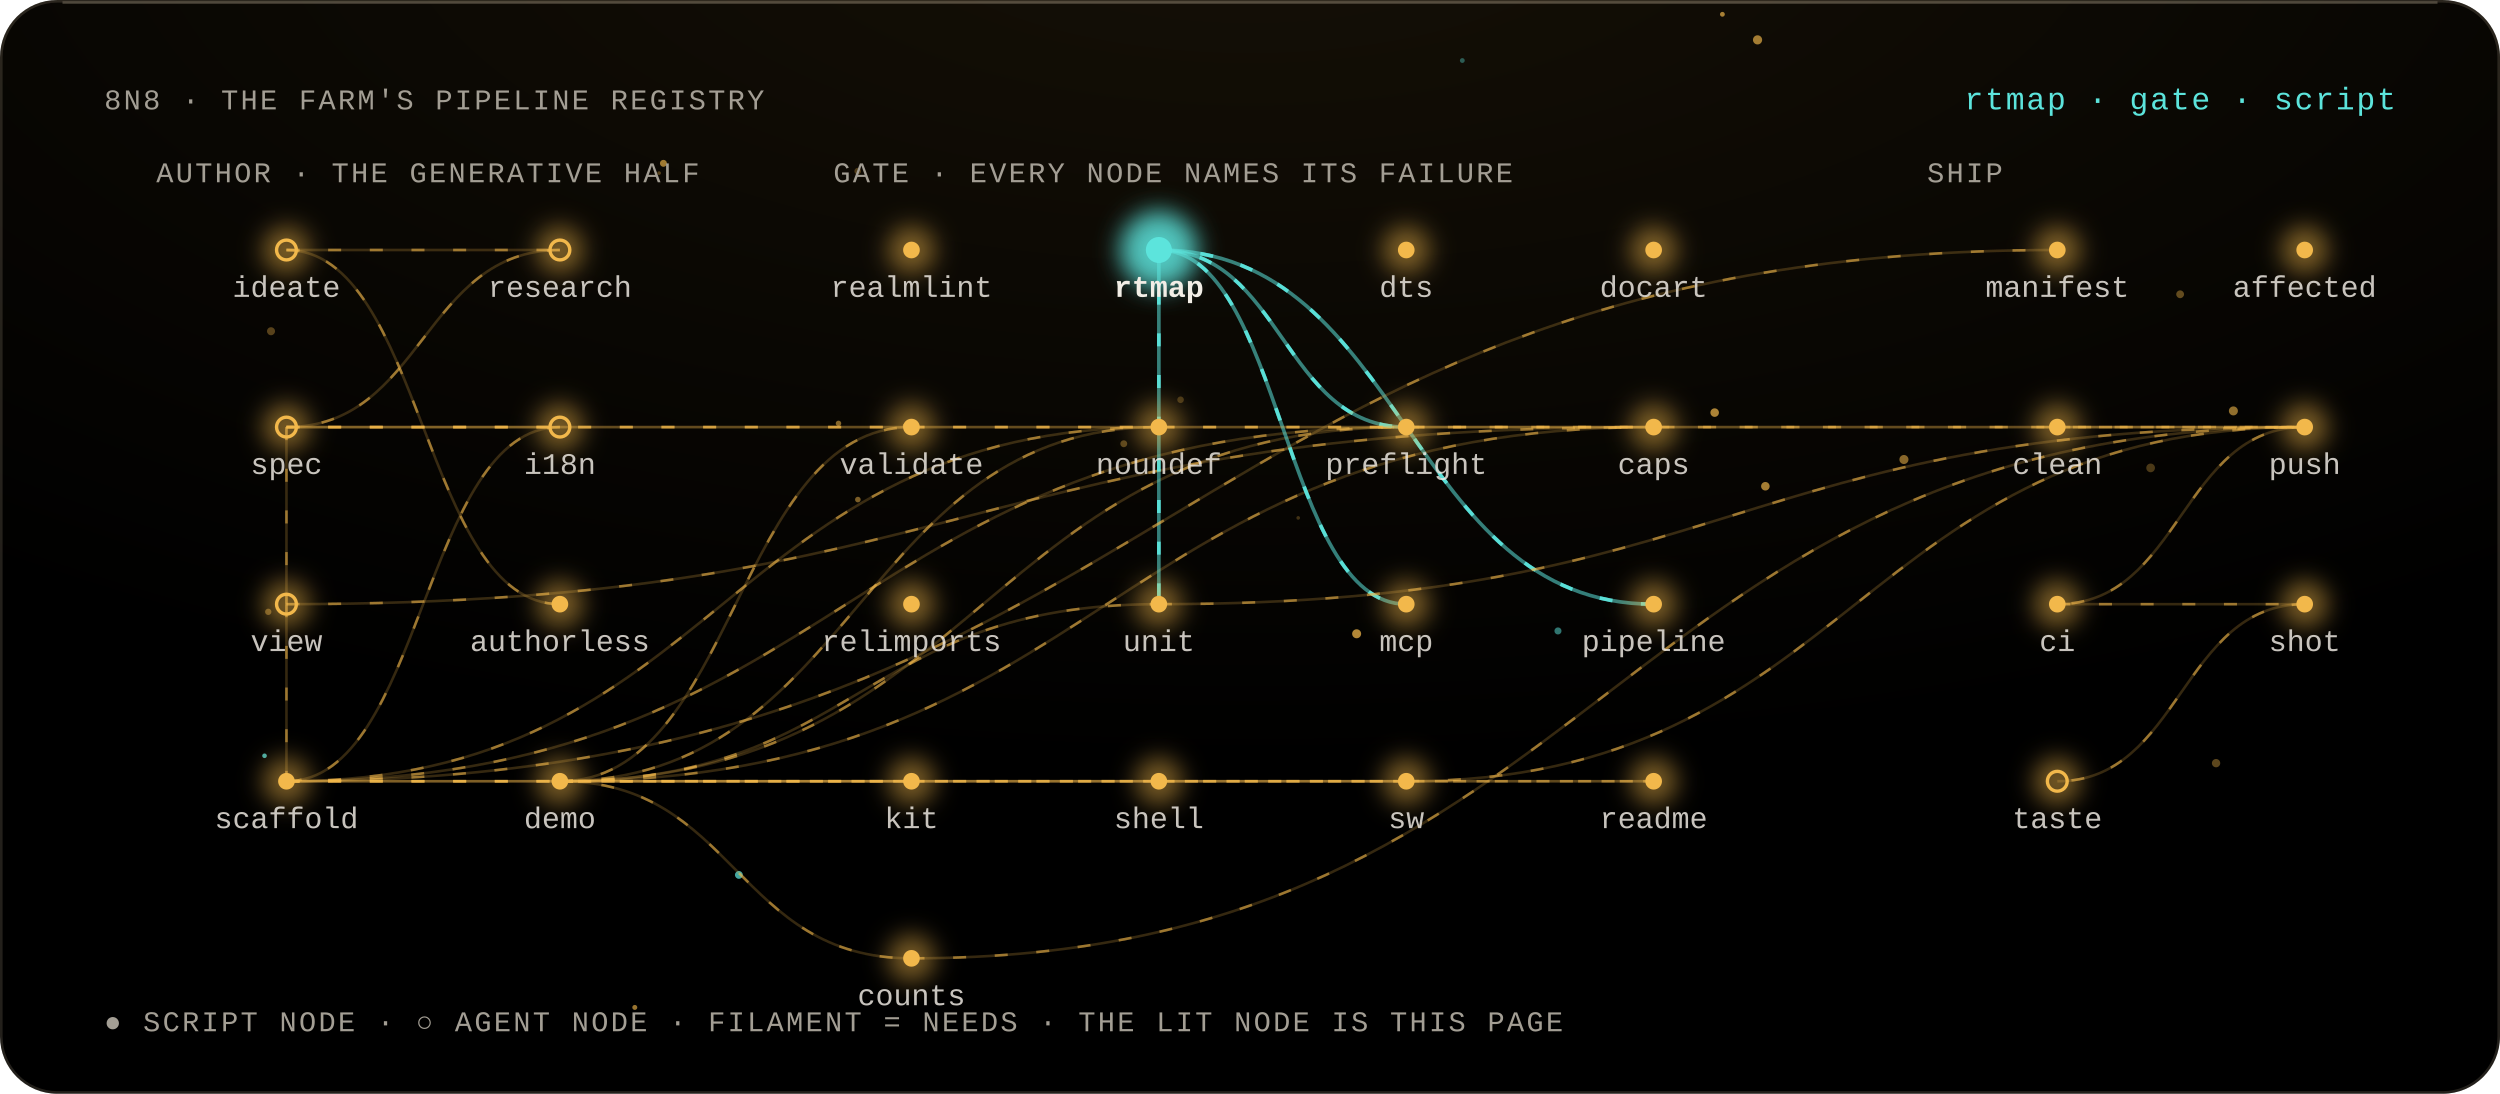
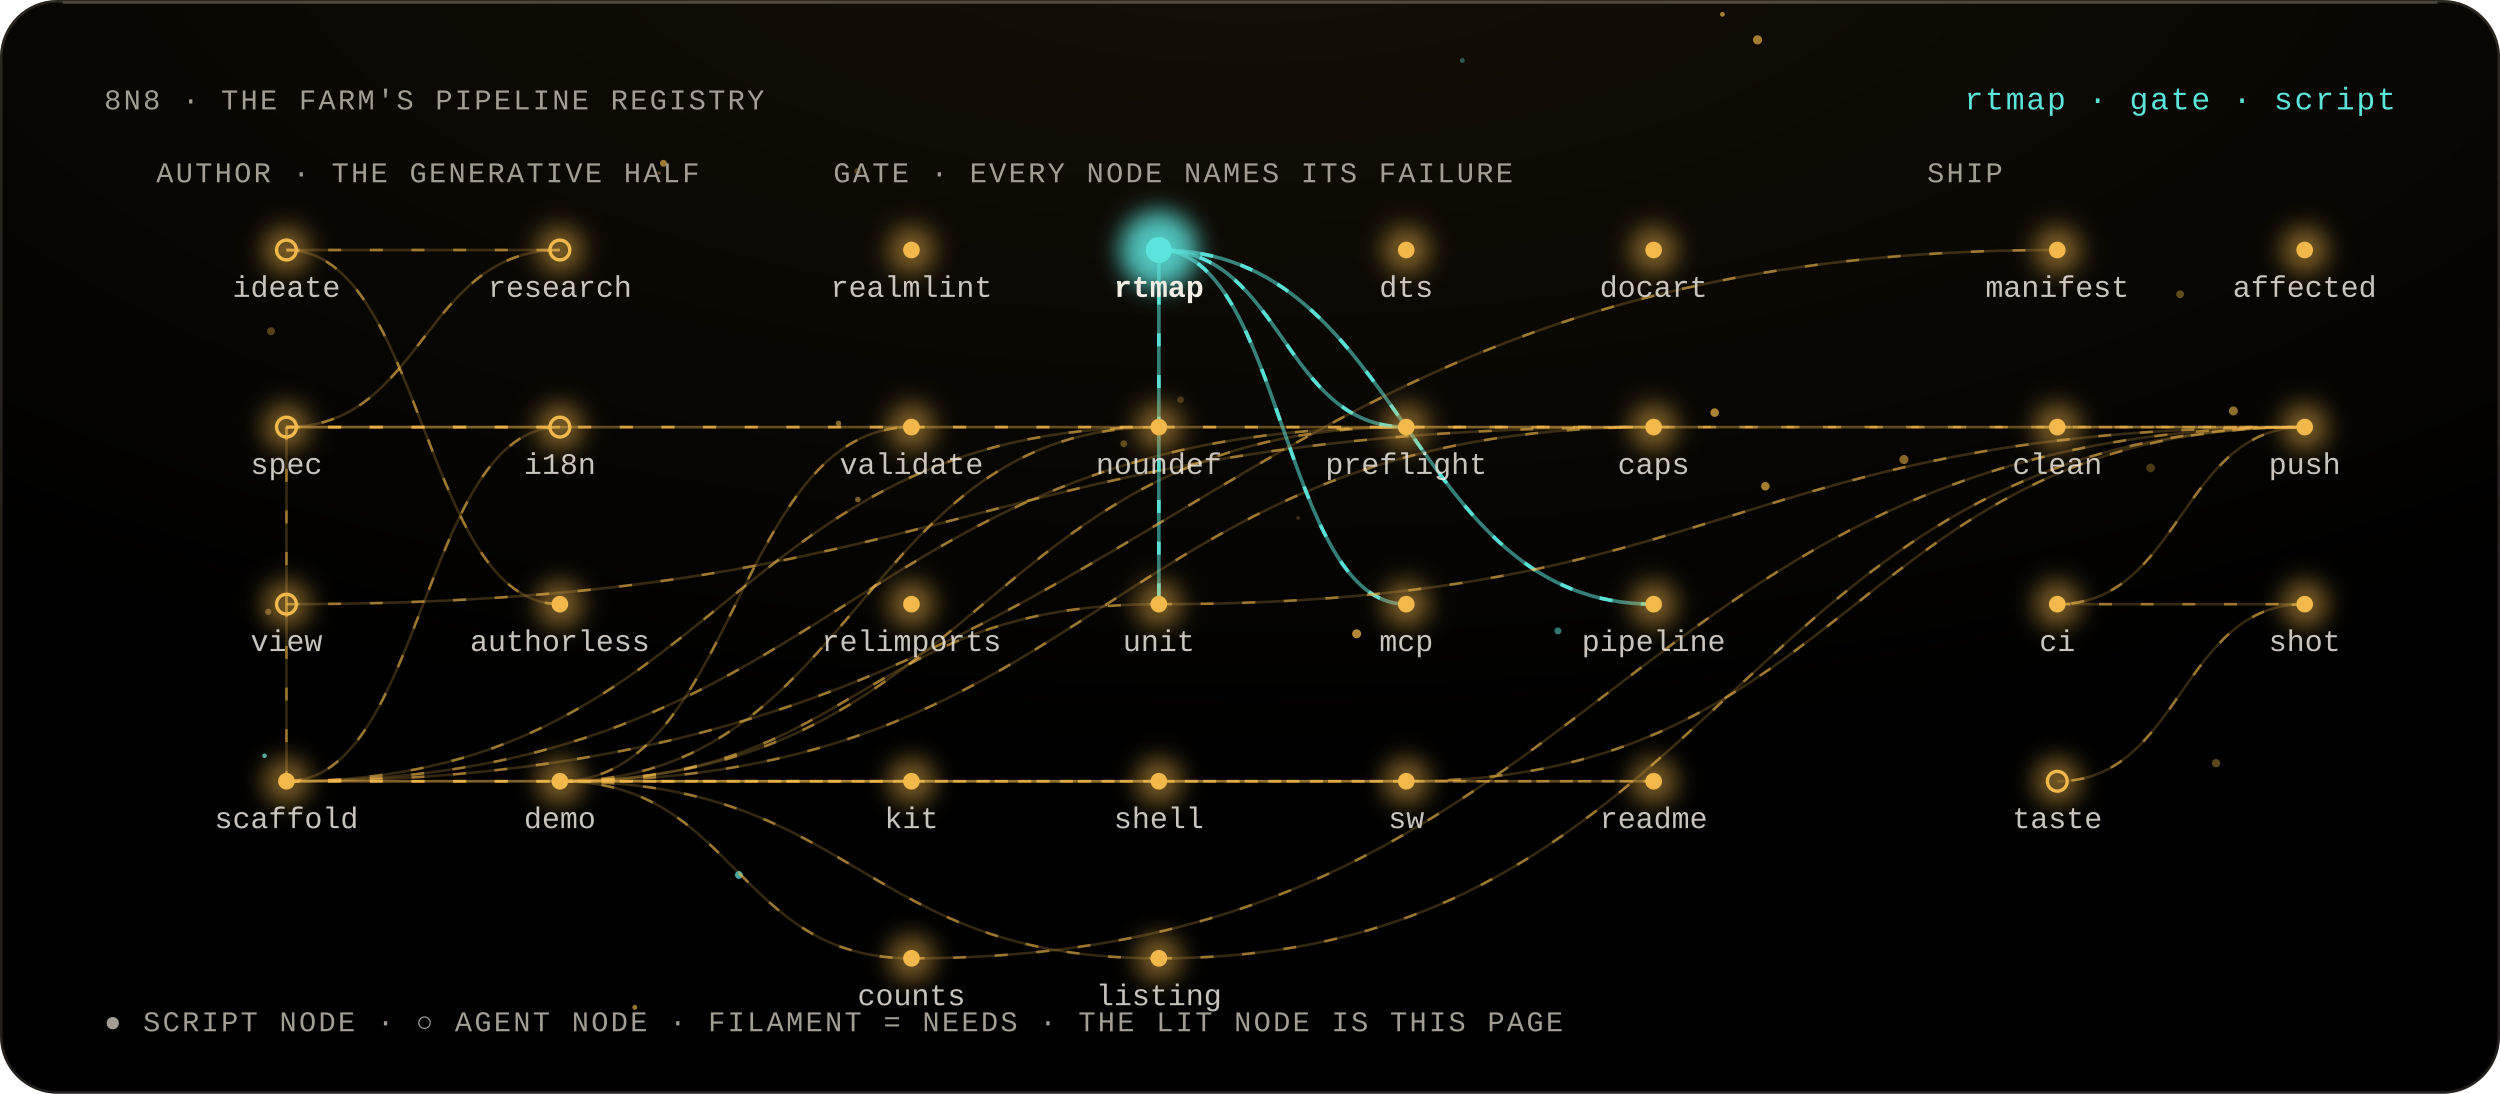
<svg xmlns="http://www.w3.org/2000/svg" viewBox="0 0 960 420" width="960" height="420" role="img" aria-labelledby="t">
  <style>
  text { font-family: 'Geist Mono', ui-monospace, 'Liberation Mono', Menlo, monospace; fill: #F2EEE6; }
  .m { fill: #A39E94; font-size: 11px; letter-spacing: .08em; }
  .l { font-size: 11.5px; }
  .h { font-size: 12px; fill: #5CE4DC; letter-spacing: .06em; }
  .flow { stroke-dasharray: 5 11; animation: flow 3s linear infinite; }
  @keyframes flow { to { stroke-dashoffset: -32; } }
  .breathe { animation: breathe 4.2s ease-in-out infinite; }
  @keyframes breathe { 50% { opacity: .38; } }
  .beat { animation: beat 2.6s ease-in-out infinite; transform-box: fill-box; transform-origin: center; }
  @keyframes beat { 50% { opacity: .55; transform: scale(1.35); } }
  .spin { transform-box: fill-box; transform-origin: center; animation: spin 48s linear infinite; }
  .spin-r { transform-box: fill-box; transform-origin: center; animation: spin 64s linear infinite reverse; }
  @keyframes spin { to { transform: rotate(360deg); } }
  @media (prefers-reduced-motion: reduce) { * { animation: none !important; } }
</style>
  <defs>
    <filter id="bloom" x="-80%" y="-80%" width="260%" height="260%">
      <feGaussianBlur stdDeviation="4.5" />
    </filter>
    <filter id="soft" x="-30%" y="-30%" width="160%" height="160%">
      <feGaussianBlur stdDeviation="1.4" />
    </filter>
    <radialGradient id="key" cx="50%" cy="-10%" r="80%">
      <stop offset="0" stop-color="#F2B84B" stop-opacity=".09" />
      <stop offset="1" stop-color="#F2B84B" stop-opacity="0" />
    </radialGradient>
    <linearGradient id="pair" x1="0" x2="1">
      <stop offset="0" stop-color="#F2B84B" />
      <stop offset="1" stop-color="#5CE4DC" />
    </linearGradient>
  </defs>
  <rect width="960" height="420" rx="22" fill="#000" />
  <rect width="960" height="420" rx="22" fill="url(#key)" />
  <rect x=".5" y=".5" width="959" height="419" rx="21.5" fill="none" stroke="rgba(255,232,196,.14)" />
  <path d="M 24 1 H 936" stroke="rgba(255,238,208,.22)" stroke-width="1" />
  <g>
    <circle cx="453.34" cy="153.51" r="1.27" fill="#F2B84B" opacity="0.26" class="breathe" style="animation-delay:-3.66s" />
    <circle cx="254.75" cy="62.72" r="1.34" fill="#F2B84B" opacity="0.64" class="breathe" style="animation-delay:-2.57s" />
    <circle cx="347.66" cy="163.51" r="0.99" fill="#F2B84B" opacity="0.63" class="breathe" style="animation-delay:-3.4s" />
    <circle cx="674.9" cy="15.31" r="1.76" fill="#F2B84B" opacity="0.66" class="breathe" style="animation-delay:-1.37s" />
    <circle cx="561.53" cy="23.24" r="0.93" fill="#5CE4DC" opacity="0.37" class="breathe" style="animation-delay:-0.08s" />
    <circle cx="103.01" cy="234.94" r="1.22" fill="#F2B84B" opacity="0.42" class="breathe" style="animation-delay:-0.23s" />
    <circle cx="825.84" cy="179.68" r="1.67" fill="#F2B84B" opacity="0.3" class="breathe" style="animation-delay:-2.74s" />
    <circle cx="658.43" cy="158.44" r="1.64" fill="#F2B84B" opacity="0.7" class="breathe" style="animation-delay:-3.1s" />
    <circle cx="104.07" cy="127.19" r="1.54" fill="#F2B84B" opacity="0.34" class="breathe" style="animation-delay:-0.93s" />
    <circle cx="661.4" cy="5.49" r="0.93" fill="#F2B84B" opacity="0.67" class="breathe" style="animation-delay:-0.86s" />
    <circle cx="253.1" cy="66.47" r="0.7" fill="#F2B84B" opacity="0.33" class="breathe" style="animation-delay:-0.71s" />
    <circle cx="677.9" cy="186.72" r="1.64" fill="#F2B84B" opacity="0.67" class="breathe" style="animation-delay:-0.71s" />
    <circle cx="498.51" cy="198.87" r="0.7" fill="#F2B84B" opacity="0.25" class="breathe" style="animation-delay:-3.35s" />
    <circle cx="329.42" cy="191.84" r="1.08" fill="#F2B84B" opacity="0.5" class="breathe" style="animation-delay:-4.08s" />
    <circle cx="431.53" cy="170.4" r="1.33" fill="#F2B84B" opacity="0.36" class="breathe" style="animation-delay:-3.22s" />
    <circle cx="598.26" cy="242.28" r="1.36" fill="#5CE4DC" opacity="0.51" class="breathe" style="animation-delay:-1.38s" />
    <circle cx="837.17" cy="113" r="1.5" fill="#F2B84B" opacity="0.39" class="breathe" style="animation-delay:-2.02s" />
    <circle cx="857.62" cy="157.79" r="1.73" fill="#F2B84B" opacity="0.59" class="breathe" style="animation-delay:-1.75s" />
    <circle cx="101.58" cy="290.22" r="0.89" fill="#5CE4DC" opacity="0.75" class="breathe" style="animation-delay:-1.71s" />
    <circle cx="520.95" cy="243.37" r="1.73" fill="#F2B84B" opacity="0.73" class="breathe" style="animation-delay:-2.9s" />
    <circle cx="283.73" cy="335.96" r="1.51" fill="#5CE4DC" opacity="0.73" class="breathe" style="animation-delay:-2.93s" />
    <circle cx="850.97" cy="293.05" r="1.6" fill="#F2B84B" opacity="0.38" class="breathe" style="animation-delay:-1.79s" />
    <circle cx="321.98" cy="162.58" r="1.06" fill="#F2B84B" opacity="0.54" class="breathe" style="animation-delay:-1.29s" />
    <circle cx="243.76" cy="386.85" r="0.96" fill="#F2B84B" opacity="0.63" class="breathe" style="animation-delay:-3.89s" />
    <circle cx="731.11" cy="176.45" r="1.74" fill="#F2B84B" opacity="0.55" class="breathe" style="animation-delay:-3.41s" />
    <circle cx="329.36" cy="65.73" r="1.27" fill="#F2B84B" opacity="0.29" class="breathe" style="animation-delay:-0.81s" />
  </g>
  <text x="40" y="42" class="m" text-anchor="start">8N8 · THE FARM'S PIPELINE REGISTRY</text>
  <text x="920" y="42" class="h" text-anchor="end">rtmap · gate · script</text>
  <text x="60" y="70" class="m" text-anchor="start">AUTHOR · THE GENERATIVE HALF</text>
  <text x="320" y="70" class="m" text-anchor="start">GATE · EVERY NODE NAMES ITS FAILURE</text>
  <text x="740" y="70" class="m" text-anchor="start">SHIP</text>
  <path d="M 110 96 C 162.5 96, 162.5 96, 215 96" fill="none" stroke="#F2B84B" stroke-opacity="0.22" stroke-width="1" />
  <path d="M 110 96 C 162.5 96, 162.5 96, 215 96" fill="none" stroke="#F2B84B" stroke-opacity="0.55" stroke-width="1" class="flow" />
  <path d="M 215 96 C 162.5 96, 162.5 164, 110 164" fill="none" stroke="#F2B84B" stroke-opacity="0.22" stroke-width="1" />
  <path d="M 215 96 C 162.5 96, 162.5 164, 110 164" fill="none" stroke="#F2B84B" stroke-opacity="0.55" stroke-width="1" class="flow" />
  <path d="M 110 164 C 162.5 164, 162.5 164, 215 164" fill="none" stroke="#F2B84B" stroke-opacity="0.22" stroke-width="1" />
  <path d="M 110 164 C 162.5 164, 162.5 164, 215 164" fill="none" stroke="#F2B84B" stroke-opacity="0.55" stroke-width="1" class="flow" />
  <path d="M 110 164 C 110 164, 110 232, 110 232" fill="none" stroke="#F2B84B" stroke-opacity="0.22" stroke-width="1" />
  <path d="M 110 164 C 110 164, 110 232, 110 232" fill="none" stroke="#F2B84B" stroke-opacity="0.55" stroke-width="1" class="flow" />
  <path d="M 110 96 C 162.5 96, 162.5 232, 215 232" fill="none" stroke="#F2B84B" stroke-opacity="0.22" stroke-width="1" />
  <path d="M 110 96 C 162.5 96, 162.5 232, 215 232" fill="none" stroke="#F2B84B" stroke-opacity="0.55" stroke-width="1" class="flow" />
  <path d="M 110 232 C 110 232, 110 300, 110 300" fill="none" stroke="#F2B84B" stroke-opacity="0.22" stroke-width="1" />
  <path d="M 110 232 C 110 232, 110 300, 110 300" fill="none" stroke="#F2B84B" stroke-opacity="0.55" stroke-width="1" class="flow" />
  <path d="M 215 164 C 162.5 164, 162.5 300, 110 300" fill="none" stroke="#F2B84B" stroke-opacity="0.22" stroke-width="1" />
  <path d="M 215 164 C 162.5 164, 162.5 300, 110 300" fill="none" stroke="#F2B84B" stroke-opacity="0.55" stroke-width="1" class="flow" />
  <path d="M 110 164 C 230 164, 230 164, 350 164" fill="none" stroke="#F2B84B" stroke-opacity="0.22" stroke-width="1" />
  <path d="M 110 164 C 230 164, 230 164, 350 164" fill="none" stroke="#F2B84B" stroke-opacity="0.55" stroke-width="1" class="flow" />
  <path d="M 215 300 C 282.5 300, 282.5 164, 350 164" fill="none" stroke="#F2B84B" stroke-opacity="0.22" stroke-width="1" />
  <path d="M 215 300 C 282.5 300, 282.5 164, 350 164" fill="none" stroke="#F2B84B" stroke-opacity="0.55" stroke-width="1" class="flow" />
  <path d="M 110 300 C 277.5 300, 277.5 164, 445 164" fill="none" stroke="#F2B84B" stroke-opacity="0.22" stroke-width="1" />
  <path d="M 110 300 C 277.5 300, 277.5 164, 445 164" fill="none" stroke="#F2B84B" stroke-opacity="0.55" stroke-width="1" class="flow" />
  <path d="M 215 300 C 330 300, 330 164, 445 164" fill="none" stroke="#F2B84B" stroke-opacity="0.22" stroke-width="1" />
  <path d="M 215 300 C 330 300, 330 164, 445 164" fill="none" stroke="#F2B84B" stroke-opacity="0.55" stroke-width="1" class="flow" />
  <path d="M 110 300 C 325 300, 325 164, 540 164" fill="none" stroke="#F2B84B" stroke-opacity="0.22" stroke-width="1" />
  <path d="M 110 300 C 325 300, 325 164, 540 164" fill="none" stroke="#F2B84B" stroke-opacity="0.55" stroke-width="1" class="flow" />
  <path d="M 215 300 C 377.5 300, 377.5 164, 540 164" fill="none" stroke="#F2B84B" stroke-opacity="0.22" stroke-width="1" />
  <path d="M 215 300 C 377.5 300, 377.5 164, 540 164" fill="none" stroke="#F2B84B" stroke-opacity="0.55" stroke-width="1" class="flow" />
  <path d="M 445 96 C 492.5 96, 492.5 164, 540 164" fill="none" stroke="#5CE4DC" stroke-opacity="0.55" stroke-width="1.4" />
  <path d="M 445 96 C 492.5 96, 492.5 164, 540 164" fill="none" stroke="#5CE4DC" stroke-opacity="0.95" stroke-width="1.4" class="flow" />
  <path d="M 110 164 C 372.5 164, 372.5 164, 635 164" fill="none" stroke="#F2B84B" stroke-opacity="0.22" stroke-width="1" />
  <path d="M 110 164 C 372.5 164, 372.5 164, 635 164" fill="none" stroke="#F2B84B" stroke-opacity="0.55" stroke-width="1" class="flow" />
  <path d="M 110 232 C 372.5 232, 372.5 164, 635 164" fill="none" stroke="#F2B84B" stroke-opacity="0.22" stroke-width="1" />
  <path d="M 110 232 C 372.5 232, 372.5 164, 635 164" fill="none" stroke="#F2B84B" stroke-opacity="0.55" stroke-width="1" class="flow" />
  <path d="M 215 300 C 425 300, 425 164, 635 164" fill="none" stroke="#F2B84B" stroke-opacity="0.22" stroke-width="1" />
  <path d="M 215 300 C 425 300, 425 164, 635 164" fill="none" stroke="#F2B84B" stroke-opacity="0.55" stroke-width="1" class="flow" />
  <path d="M 215 300 C 330 300, 330 232, 445 232" fill="none" stroke="#F2B84B" stroke-opacity="0.22" stroke-width="1" />
  <path d="M 215 300 C 330 300, 330 232, 445 232" fill="none" stroke="#F2B84B" stroke-opacity="0.55" stroke-width="1" class="flow" />
  <path d="M 445 96 C 445 96, 445 232, 445 232" fill="none" stroke="#5CE4DC" stroke-opacity="0.55" stroke-width="1.4" />
  <path d="M 445 96 C 445 96, 445 232, 445 232" fill="none" stroke="#5CE4DC" stroke-opacity="0.95" stroke-width="1.4" class="flow" />
  <path d="M 445 96 C 492.5 96, 492.5 232, 540 232" fill="none" stroke="#5CE4DC" stroke-opacity="0.55" stroke-width="1.4" />
  <path d="M 445 96 C 492.5 96, 492.5 232, 540 232" fill="none" stroke="#5CE4DC" stroke-opacity="0.95" stroke-width="1.4" class="flow" />
  <path d="M 445 96 C 540 96, 540 232, 635 232" fill="none" stroke="#5CE4DC" stroke-opacity="0.55" stroke-width="1.4" />
  <path d="M 445 96 C 540 96, 540 232, 635 232" fill="none" stroke="#5CE4DC" stroke-opacity="0.95" stroke-width="1.4" class="flow" />
  <path d="M 110 300 C 230 300, 230 300, 350 300" fill="none" stroke="#F2B84B" stroke-opacity="0.22" stroke-width="1" />
  <path d="M 110 300 C 230 300, 230 300, 350 300" fill="none" stroke="#F2B84B" stroke-opacity="0.55" stroke-width="1" class="flow" />
  <path d="M 110 300 C 325 300, 325 300, 540 300" fill="none" stroke="#F2B84B" stroke-opacity="0.22" stroke-width="1" />
  <path d="M 110 300 C 325 300, 325 300, 540 300" fill="none" stroke="#F2B84B" stroke-opacity="0.55" stroke-width="1" class="flow" />
  <path d="M 215 300 C 377.5 300, 377.5 300, 540 300" fill="none" stroke="#F2B84B" stroke-opacity="0.22" stroke-width="1" />
  <path d="M 215 300 C 377.5 300, 377.5 300, 540 300" fill="none" stroke="#F2B84B" stroke-opacity="0.55" stroke-width="1" class="flow" />
  <path d="M 110 300 C 372.5 300, 372.5 300, 635 300" fill="none" stroke="#F2B84B" stroke-opacity="0.22" stroke-width="1" />
  <path d="M 110 300 C 372.5 300, 372.5 300, 635 300" fill="none" stroke="#F2B84B" stroke-opacity="0.55" stroke-width="1" class="flow" />
  <path d="M 215 300 C 425 300, 425 300, 635 300" fill="none" stroke="#F2B84B" stroke-opacity="0.22" stroke-width="1" />
  <path d="M 215 300 C 425 300, 425 300, 635 300" fill="none" stroke="#F2B84B" stroke-opacity="0.55" stroke-width="1" class="flow" />
  <path d="M 215 300 C 282.5 300, 282.5 368, 350 368" fill="none" stroke="#F2B84B" stroke-opacity="0.22" stroke-width="1" />
  <path d="M 215 300 C 282.5 300, 282.5 368, 350 368" fill="none" stroke="#F2B84B" stroke-opacity="0.55" stroke-width="1" class="flow" />
+   <path d="M 215 300 C 330 300, 330 368, 445 368" fill="none" stroke="#F2B84B" stroke-opacity="0.22" stroke-width="1" />
+   <path d="M 215 300 C 330 300, 330 368, 445 368" fill="none" stroke="#F2B84B" stroke-opacity="0.55" stroke-width="1" class="flow" />
  <path d="M 110 300 C 450 300, 450 96, 790 96" fill="none" stroke="#F2B84B" stroke-opacity="0.22" stroke-width="1" />
  <path d="M 110 300 C 450 300, 450 96, 790 96" fill="none" stroke="#F2B84B" stroke-opacity="0.55" stroke-width="1" class="flow" />
  <path d="M 350 164 C 617.5 164, 617.5 164, 885 164" fill="none" stroke="#F2B84B" stroke-opacity="0.22" stroke-width="1" />
  <path d="M 350 164 C 617.5 164, 617.5 164, 885 164" fill="none" stroke="#F2B84B" stroke-opacity="0.55" stroke-width="1" class="flow" />
  <path d="M 540 164 C 712.5 164, 712.5 164, 885 164" fill="none" stroke="#F2B84B" stroke-opacity="0.22" stroke-width="1" />
  <path d="M 540 164 C 712.5 164, 712.5 164, 885 164" fill="none" stroke="#F2B84B" stroke-opacity="0.55" stroke-width="1" class="flow" />
  <path d="M 445 232 C 665 232, 665 164, 885 164" fill="none" stroke="#F2B84B" stroke-opacity="0.22" stroke-width="1" />
  <path d="M 445 232 C 665 232, 665 164, 885 164" fill="none" stroke="#F2B84B" stroke-opacity="0.55" stroke-width="1" class="flow" />
  <path d="M 540 300 C 712.5 300, 712.5 164, 885 164" fill="none" stroke="#F2B84B" stroke-opacity="0.22" stroke-width="1" />
  <path d="M 540 300 C 712.5 300, 712.5 164, 885 164" fill="none" stroke="#F2B84B" stroke-opacity="0.55" stroke-width="1" class="flow" />
  <path d="M 350 368 C 617.5 368, 617.5 164, 885 164" fill="none" stroke="#F2B84B" stroke-opacity="0.22" stroke-width="1" />
  <path d="M 350 368 C 617.5 368, 617.5 164, 885 164" fill="none" stroke="#F2B84B" stroke-opacity="0.55" stroke-width="1" class="flow" />
+   <path d="M 445 368 C 665 368, 665 164, 885 164" fill="none" stroke="#F2B84B" stroke-opacity="0.22" stroke-width="1" />
+   <path d="M 445 368 C 665 368, 665 164, 885 164" fill="none" stroke="#F2B84B" stroke-opacity="0.55" stroke-width="1" class="flow" />
  <path d="M 790 164 C 837.5 164, 837.5 164, 885 164" fill="none" stroke="#F2B84B" stroke-opacity="0.22" stroke-width="1" />
  <path d="M 790 164 C 837.5 164, 837.5 164, 885 164" fill="none" stroke="#F2B84B" stroke-opacity="0.55" stroke-width="1" class="flow" />
  <path d="M 885 164 C 837.5 164, 837.5 232, 790 232" fill="none" stroke="#F2B84B" stroke-opacity="0.22" stroke-width="1" />
  <path d="M 885 164 C 837.5 164, 837.5 232, 790 232" fill="none" stroke="#F2B84B" stroke-opacity="0.55" stroke-width="1" class="flow" />
  <path d="M 790 232 C 837.5 232, 837.5 232, 885 232" fill="none" stroke="#F2B84B" stroke-opacity="0.22" stroke-width="1" />
  <path d="M 790 232 C 837.5 232, 837.5 232, 885 232" fill="none" stroke="#F2B84B" stroke-opacity="0.55" stroke-width="1" class="flow" />
  <path d="M 885 232 C 837.5 232, 837.5 300, 790 300" fill="none" stroke="#F2B84B" stroke-opacity="0.22" stroke-width="1" />
  <path d="M 885 232 C 837.5 232, 837.5 300, 790 300" fill="none" stroke="#F2B84B" stroke-opacity="0.55" stroke-width="1" class="flow" />
  <g>
    <circle cx="110" cy="96" r="9" fill="#F2B84B" opacity="0.5" filter="url(#bloom)" class="breathe" style="animation-delay:-1.91s" />
    <circle cx="110" cy="96" r="3.8" fill="none" stroke="#F2B84B" stroke-width="1.3" />
  </g>
  <text x="110" y="114" class="l" text-anchor="middle" fill="#F2EEE6" fill-opacity=".82">ideate</text>
  <g>
    <circle cx="215" cy="96" r="9" fill="#F2B84B" opacity="0.5" filter="url(#bloom)" class="breathe" style="animation-delay:-2.06s" />
    <circle cx="215" cy="96" r="3.8" fill="none" stroke="#F2B84B" stroke-width="1.3" />
  </g>
  <text x="215" y="114" class="l" text-anchor="middle" fill="#F2EEE6" fill-opacity=".82">research</text>
  <g>
    <circle cx="110" cy="164" r="9" fill="#F2B84B" opacity="0.5" filter="url(#bloom)" class="breathe" style="animation-delay:-1.89s" />
    <circle cx="110" cy="164" r="3.8" fill="none" stroke="#F2B84B" stroke-width="1.3" />
  </g>
  <text x="110" y="182" class="l" text-anchor="middle" fill="#F2EEE6" fill-opacity=".82">spec</text>
  <g>
    <circle cx="215" cy="164" r="9" fill="#F2B84B" opacity="0.5" filter="url(#bloom)" class="breathe" style="animation-delay:-1.46s" />
    <circle cx="215" cy="164" r="3.8" fill="none" stroke="#F2B84B" stroke-width="1.3" />
  </g>
  <text x="215" y="182" class="l" text-anchor="middle" fill="#F2EEE6" fill-opacity=".82">i18n</text>
  <g>
    <circle cx="110" cy="232" r="9" fill="#F2B84B" opacity="0.5" filter="url(#bloom)" class="breathe" style="animation-delay:-0.1s" />
    <circle cx="110" cy="232" r="3.8" fill="none" stroke="#F2B84B" stroke-width="1.3" />
  </g>
  <text x="110" y="250" class="l" text-anchor="middle" fill="#F2EEE6" fill-opacity=".82">view</text>
  <g>
    <circle cx="215" cy="232" r="9" fill="#F2B84B" opacity="0.5" filter="url(#bloom)" class="breathe" style="animation-delay:-3.49s" />
    <circle cx="215" cy="232" r="3.2" fill="#F2B84B" />
  </g>
  <text x="215" y="250" class="l" text-anchor="middle" fill="#F2EEE6" fill-opacity=".82">authorless</text>
  <g>
    <circle cx="110" cy="300" r="9" fill="#F2B84B" opacity="0.5" filter="url(#bloom)" class="breathe" style="animation-delay:-1s" />
    <circle cx="110" cy="300" r="3.2" fill="#F2B84B" />
  </g>
  <text x="110" y="318" class="l" text-anchor="middle" fill="#F2EEE6" fill-opacity=".82">scaffold</text>
  <g>
    <circle cx="215" cy="300" r="9" fill="#F2B84B" opacity="0.5" filter="url(#bloom)" class="breathe" style="animation-delay:-2.32s" />
    <circle cx="215" cy="300" r="3.2" fill="#F2B84B" />
  </g>
  <text x="215" y="318" class="l" text-anchor="middle" fill="#F2EEE6" fill-opacity=".82">demo</text>
  <g>
    <circle cx="350" cy="96" r="9" fill="#F2B84B" opacity="0.5" filter="url(#bloom)" class="breathe" style="animation-delay:-1.06s" />
    <circle cx="350" cy="96" r="3.2" fill="#F2B84B" />
  </g>
  <text x="350" y="114" class="l" text-anchor="middle" fill="#F2EEE6" fill-opacity=".82">realmlint</text>
  <g>
    <circle cx="445" cy="96" r="15" fill="#5CE4DC" opacity="0.85" filter="url(#bloom)" class="beat" style="animation-delay:-0.6s" />
    <circle cx="445" cy="96" r="5" fill="#5CE4DC" />
  </g>
  <text x="445" y="114" class="l" text-anchor="middle" fill="#5CE4DC" font-weight="700">rtmap</text>
  <g>
    <circle cx="540" cy="96" r="9" fill="#F2B84B" opacity="0.5" filter="url(#bloom)" class="breathe" style="animation-delay:-3.08s" />
    <circle cx="540" cy="96" r="3.2" fill="#F2B84B" />
  </g>
  <text x="540" y="114" class="l" text-anchor="middle" fill="#F2EEE6" fill-opacity=".82">dts</text>
  <g>
    <circle cx="635" cy="96" r="9" fill="#F2B84B" opacity="0.5" filter="url(#bloom)" class="breathe" style="animation-delay:-2.45s" />
    <circle cx="635" cy="96" r="3.2" fill="#F2B84B" />
  </g>
  <text x="635" y="114" class="l" text-anchor="middle" fill="#F2EEE6" fill-opacity=".82">docart</text>
  <g>
    <circle cx="350" cy="164" r="9" fill="#F2B84B" opacity="0.5" filter="url(#bloom)" class="breathe" style="animation-delay:-2.55s" />
    <circle cx="350" cy="164" r="3.2" fill="#F2B84B" />
  </g>
  <text x="350" y="182" class="l" text-anchor="middle" fill="#F2EEE6" fill-opacity=".82">validate</text>
  <g>
    <circle cx="445" cy="164" r="9" fill="#F2B84B" opacity="0.5" filter="url(#bloom)" class="breathe" style="animation-delay:-1.04s" />
    <circle cx="445" cy="164" r="3.2" fill="#F2B84B" />
  </g>
  <text x="445" y="182" class="l" text-anchor="middle" fill="#F2EEE6" fill-opacity=".82">noundef</text>
  <g>
    <circle cx="540" cy="164" r="9" fill="#F2B84B" opacity="0.5" filter="url(#bloom)" class="breathe" style="animation-delay:-1.45s" />
    <circle cx="540" cy="164" r="3.2" fill="#F2B84B" />
  </g>
  <text x="540" y="182" class="l" text-anchor="middle" fill="#F2EEE6" fill-opacity=".82">preflight</text>
  <g>
    <circle cx="635" cy="164" r="9" fill="#F2B84B" opacity="0.5" filter="url(#bloom)" class="breathe" style="animation-delay:-1.56s" />
    <circle cx="635" cy="164" r="3.2" fill="#F2B84B" />
  </g>
  <text x="635" y="182" class="l" text-anchor="middle" fill="#F2EEE6" fill-opacity=".82">caps</text>
  <g>
    <circle cx="350" cy="232" r="9" fill="#F2B84B" opacity="0.5" filter="url(#bloom)" class="breathe" style="animation-delay:-3.06s" />
    <circle cx="350" cy="232" r="3.2" fill="#F2B84B" />
  </g>
  <text x="350" y="250" class="l" text-anchor="middle" fill="#F2EEE6" fill-opacity=".82">relimports</text>
  <g>
    <circle cx="445" cy="232" r="9" fill="#F2B84B" opacity="0.5" filter="url(#bloom)" class="breathe" style="animation-delay:-3.24s" />
    <circle cx="445" cy="232" r="3.2" fill="#F2B84B" />
  </g>
  <text x="445" y="250" class="l" text-anchor="middle" fill="#F2EEE6" fill-opacity=".82">unit</text>
  <g>
    <circle cx="540" cy="232" r="9" fill="#F2B84B" opacity="0.5" filter="url(#bloom)" class="breathe" style="animation-delay:-3.37s" />
    <circle cx="540" cy="232" r="3.2" fill="#F2B84B" />
  </g>
  <text x="540" y="250" class="l" text-anchor="middle" fill="#F2EEE6" fill-opacity=".82">mcp</text>
  <g>
    <circle cx="635" cy="232" r="9" fill="#F2B84B" opacity="0.5" filter="url(#bloom)" class="breathe" style="animation-delay:-3.85s" />
    <circle cx="635" cy="232" r="3.2" fill="#F2B84B" />
  </g>
  <text x="635" y="250" class="l" text-anchor="middle" fill="#F2EEE6" fill-opacity=".82">pipeline</text>
  <g>
    <circle cx="350" cy="300" r="9" fill="#F2B84B" opacity="0.5" filter="url(#bloom)" class="breathe" style="animation-delay:-2.81s" />
    <circle cx="350" cy="300" r="3.2" fill="#F2B84B" />
  </g>
  <text x="350" y="318" class="l" text-anchor="middle" fill="#F2EEE6" fill-opacity=".82">kit</text>
  <g>
    <circle cx="445" cy="300" r="9" fill="#F2B84B" opacity="0.5" filter="url(#bloom)" class="breathe" style="animation-delay:-0.15s" />
    <circle cx="445" cy="300" r="3.2" fill="#F2B84B" />
  </g>
  <text x="445" y="318" class="l" text-anchor="middle" fill="#F2EEE6" fill-opacity=".82">shell</text>
  <g>
    <circle cx="540" cy="300" r="9" fill="#F2B84B" opacity="0.5" filter="url(#bloom)" class="breathe" style="animation-delay:-3.27s" />
    <circle cx="540" cy="300" r="3.2" fill="#F2B84B" />
  </g>
  <text x="540" y="318" class="l" text-anchor="middle" fill="#F2EEE6" fill-opacity=".82">sw</text>
  <g>
    <circle cx="635" cy="300" r="9" fill="#F2B84B" opacity="0.5" filter="url(#bloom)" class="breathe" style="animation-delay:-1.31s" />
    <circle cx="635" cy="300" r="3.2" fill="#F2B84B" />
  </g>
  <text x="635" y="318" class="l" text-anchor="middle" fill="#F2EEE6" fill-opacity=".82">readme</text>
  <g>
    <circle cx="350" cy="368" r="9" fill="#F2B84B" opacity="0.5" filter="url(#bloom)" class="breathe" style="animation-delay:-0.51s" />
    <circle cx="350" cy="368" r="3.2" fill="#F2B84B" />
  </g>
  <text x="350" y="386" class="l" text-anchor="middle" fill="#F2EEE6" fill-opacity=".82">counts</text>
  <g>
-     <circle cx="790" cy="96" r="9" fill="#F2B84B" opacity="0.5" filter="url(#bloom)" class="breathe" style="animation-delay:-0.83s" />
+     <circle cx="445" cy="368" r="9" fill="#F2B84B" opacity="0.5" filter="url(#bloom)" class="breathe" style="animation-delay:-0.83s" />
+     <circle cx="445" cy="368" r="3.2" fill="#F2B84B" />
+   </g>
+   <text x="445" y="386" class="l" text-anchor="middle" fill="#F2EEE6" fill-opacity=".82">listing</text>
+   <g>
+     <circle cx="790" cy="96" r="9" fill="#F2B84B" opacity="0.5" filter="url(#bloom)" class="breathe" style="animation-delay:-2.34s" />
    <circle cx="790" cy="96" r="3.2" fill="#F2B84B" />
  </g>
  <text x="790" y="114" class="l" text-anchor="middle" fill="#F2EEE6" fill-opacity=".82">manifest</text>
  <g>
-     <circle cx="885" cy="96" r="9" fill="#F2B84B" opacity="0.5" filter="url(#bloom)" class="breathe" style="animation-delay:-2.34s" />
+     <circle cx="885" cy="96" r="9" fill="#F2B84B" opacity="0.5" filter="url(#bloom)" class="breathe" style="animation-delay:-0.22s" />
    <circle cx="885" cy="96" r="3.2" fill="#F2B84B" />
  </g>
  <text x="885" y="114" class="l" text-anchor="middle" fill="#F2EEE6" fill-opacity=".82">affected</text>
  <g>
-     <circle cx="790" cy="164" r="9" fill="#F2B84B" opacity="0.5" filter="url(#bloom)" class="breathe" style="animation-delay:-0.22s" />
+     <circle cx="790" cy="164" r="9" fill="#F2B84B" opacity="0.5" filter="url(#bloom)" class="breathe" style="animation-delay:-0.98s" />
    <circle cx="790" cy="164" r="3.2" fill="#F2B84B" />
  </g>
  <text x="790" y="182" class="l" text-anchor="middle" fill="#F2EEE6" fill-opacity=".82">clean</text>
  <g>
-     <circle cx="885" cy="164" r="9" fill="#F2B84B" opacity="0.5" filter="url(#bloom)" class="breathe" style="animation-delay:-0.98s" />
+     <circle cx="885" cy="164" r="9" fill="#F2B84B" opacity="0.5" filter="url(#bloom)" class="breathe" style="animation-delay:-0.07s" />
    <circle cx="885" cy="164" r="3.2" fill="#F2B84B" />
  </g>
  <text x="885" y="182" class="l" text-anchor="middle" fill="#F2EEE6" fill-opacity=".82">push</text>
  <g>
-     <circle cx="790" cy="232" r="9" fill="#F2B84B" opacity="0.5" filter="url(#bloom)" class="breathe" style="animation-delay:-0.07s" />
+     <circle cx="790" cy="232" r="9" fill="#F2B84B" opacity="0.5" filter="url(#bloom)" class="breathe" style="animation-delay:-2.67s" />
    <circle cx="790" cy="232" r="3.2" fill="#F2B84B" />
  </g>
  <text x="790" y="250" class="l" text-anchor="middle" fill="#F2EEE6" fill-opacity=".82">ci</text>
  <g>
-     <circle cx="885" cy="232" r="9" fill="#F2B84B" opacity="0.5" filter="url(#bloom)" class="breathe" style="animation-delay:-2.67s" />
+     <circle cx="885" cy="232" r="9" fill="#F2B84B" opacity="0.5" filter="url(#bloom)" class="breathe" style="animation-delay:-1.87s" />
    <circle cx="885" cy="232" r="3.2" fill="#F2B84B" />
  </g>
  <text x="885" y="250" class="l" text-anchor="middle" fill="#F2EEE6" fill-opacity=".82">shot</text>
  <g>
-     <circle cx="790" cy="300" r="9" fill="#F2B84B" opacity="0.5" filter="url(#bloom)" class="breathe" style="animation-delay:-1.87s" />
+     <circle cx="790" cy="300" r="9" fill="#F2B84B" opacity="0.5" filter="url(#bloom)" class="breathe" style="animation-delay:-0.43s" />
    <circle cx="790" cy="300" r="3.8" fill="none" stroke="#F2B84B" stroke-width="1.3" />
  </g>
  <text x="790" y="318" class="l" text-anchor="middle" fill="#F2EEE6" fill-opacity=".82">taste</text>
  <text x="40" y="396" class="m" text-anchor="start">● SCRIPT NODE  ·  ○ AGENT NODE  ·  FILAMENT = NEEDS  ·  THE LIT NODE IS THIS PAGE</text>
</svg>
